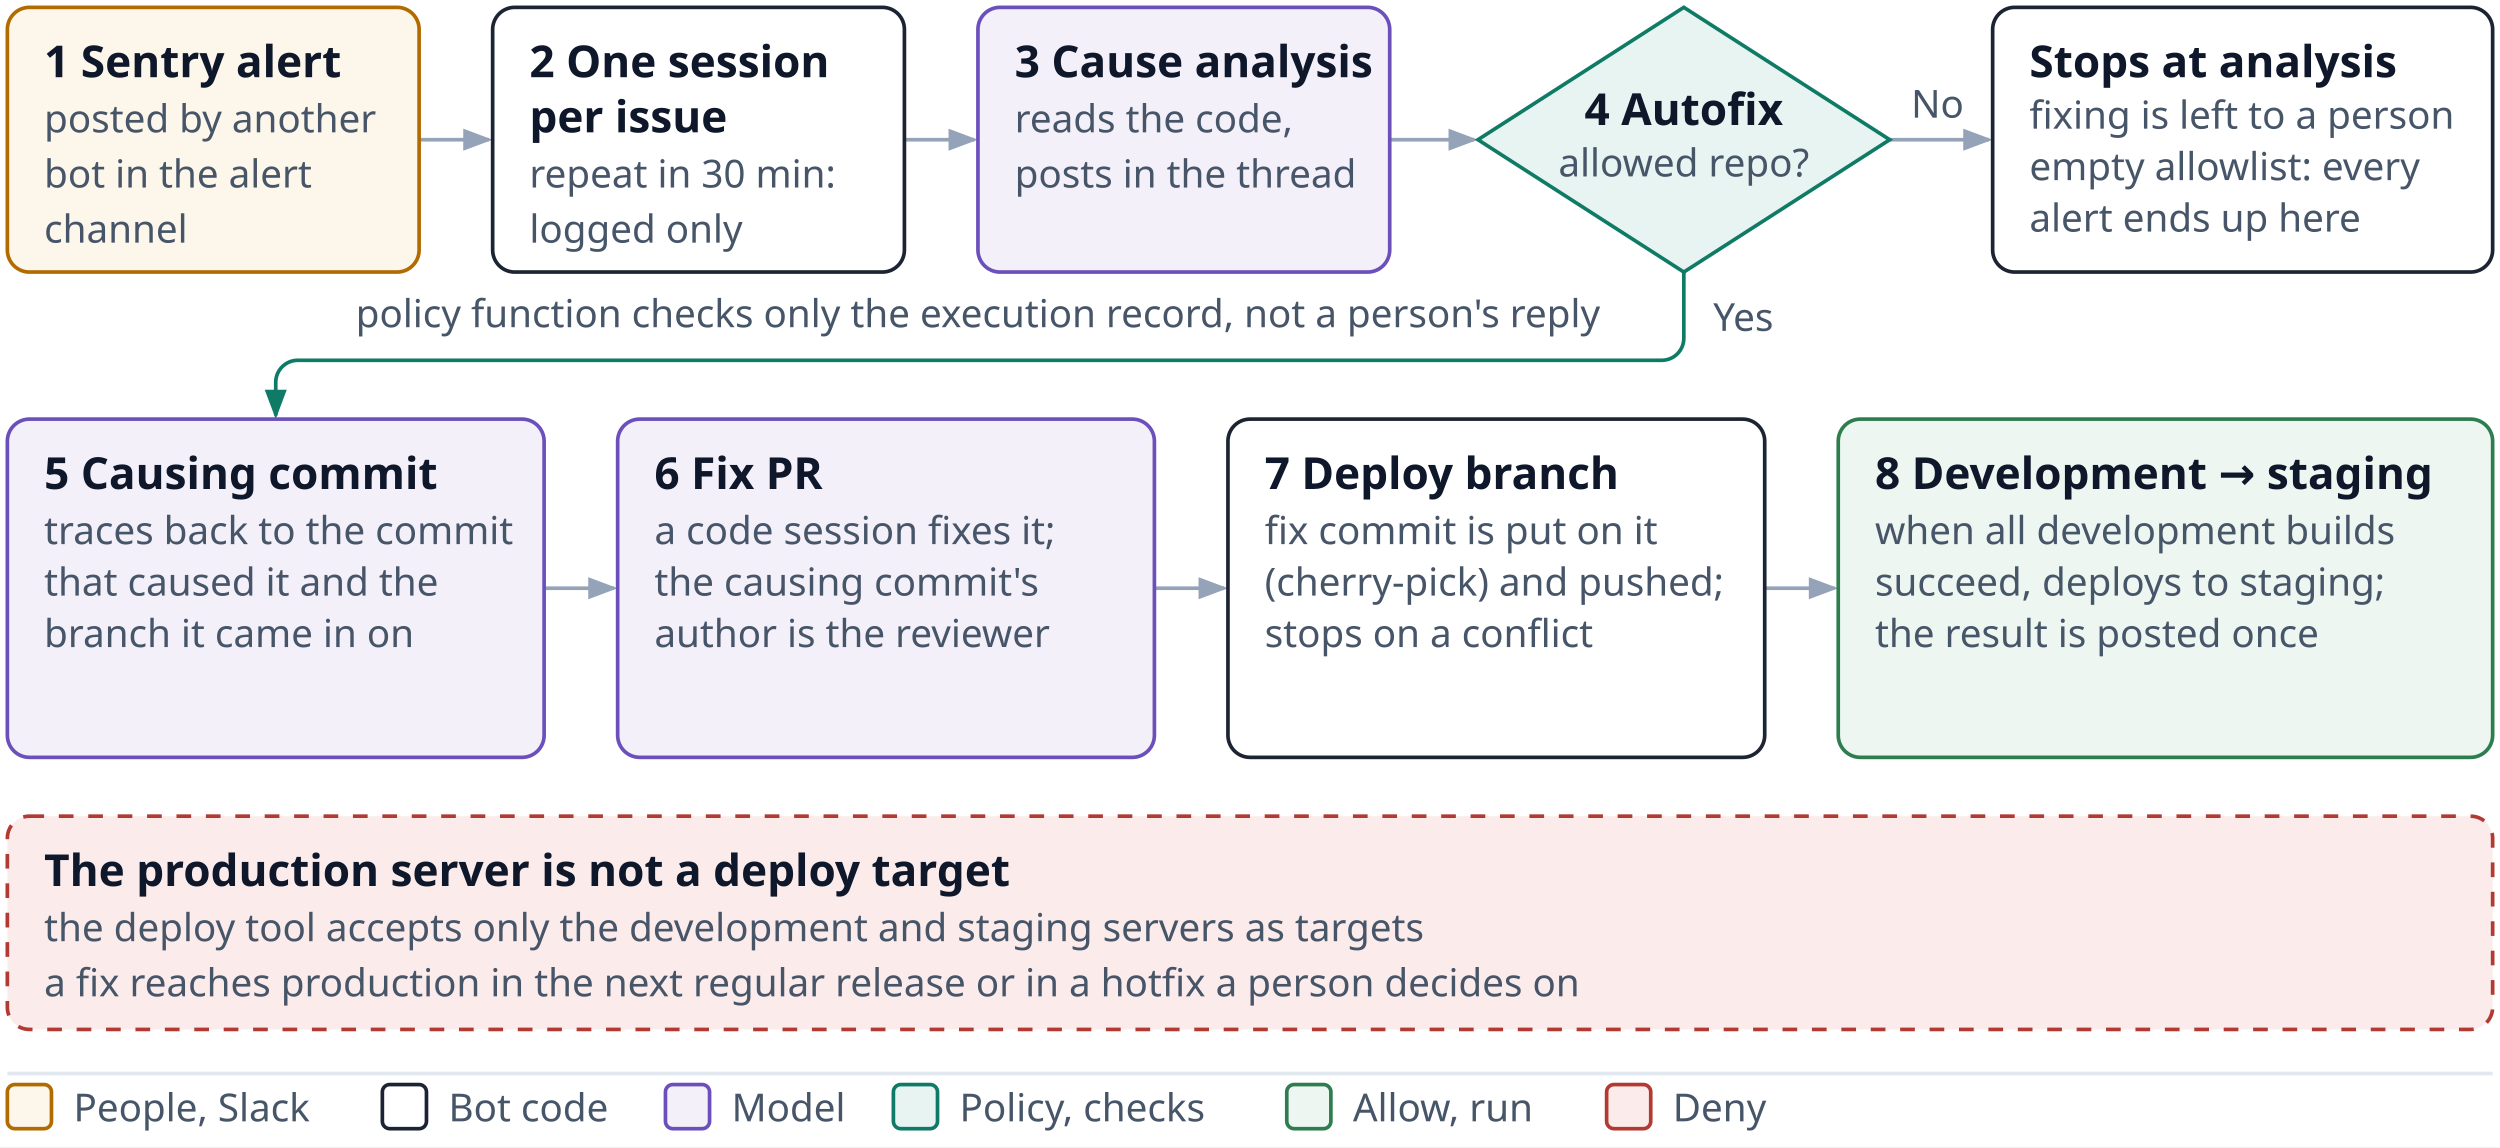
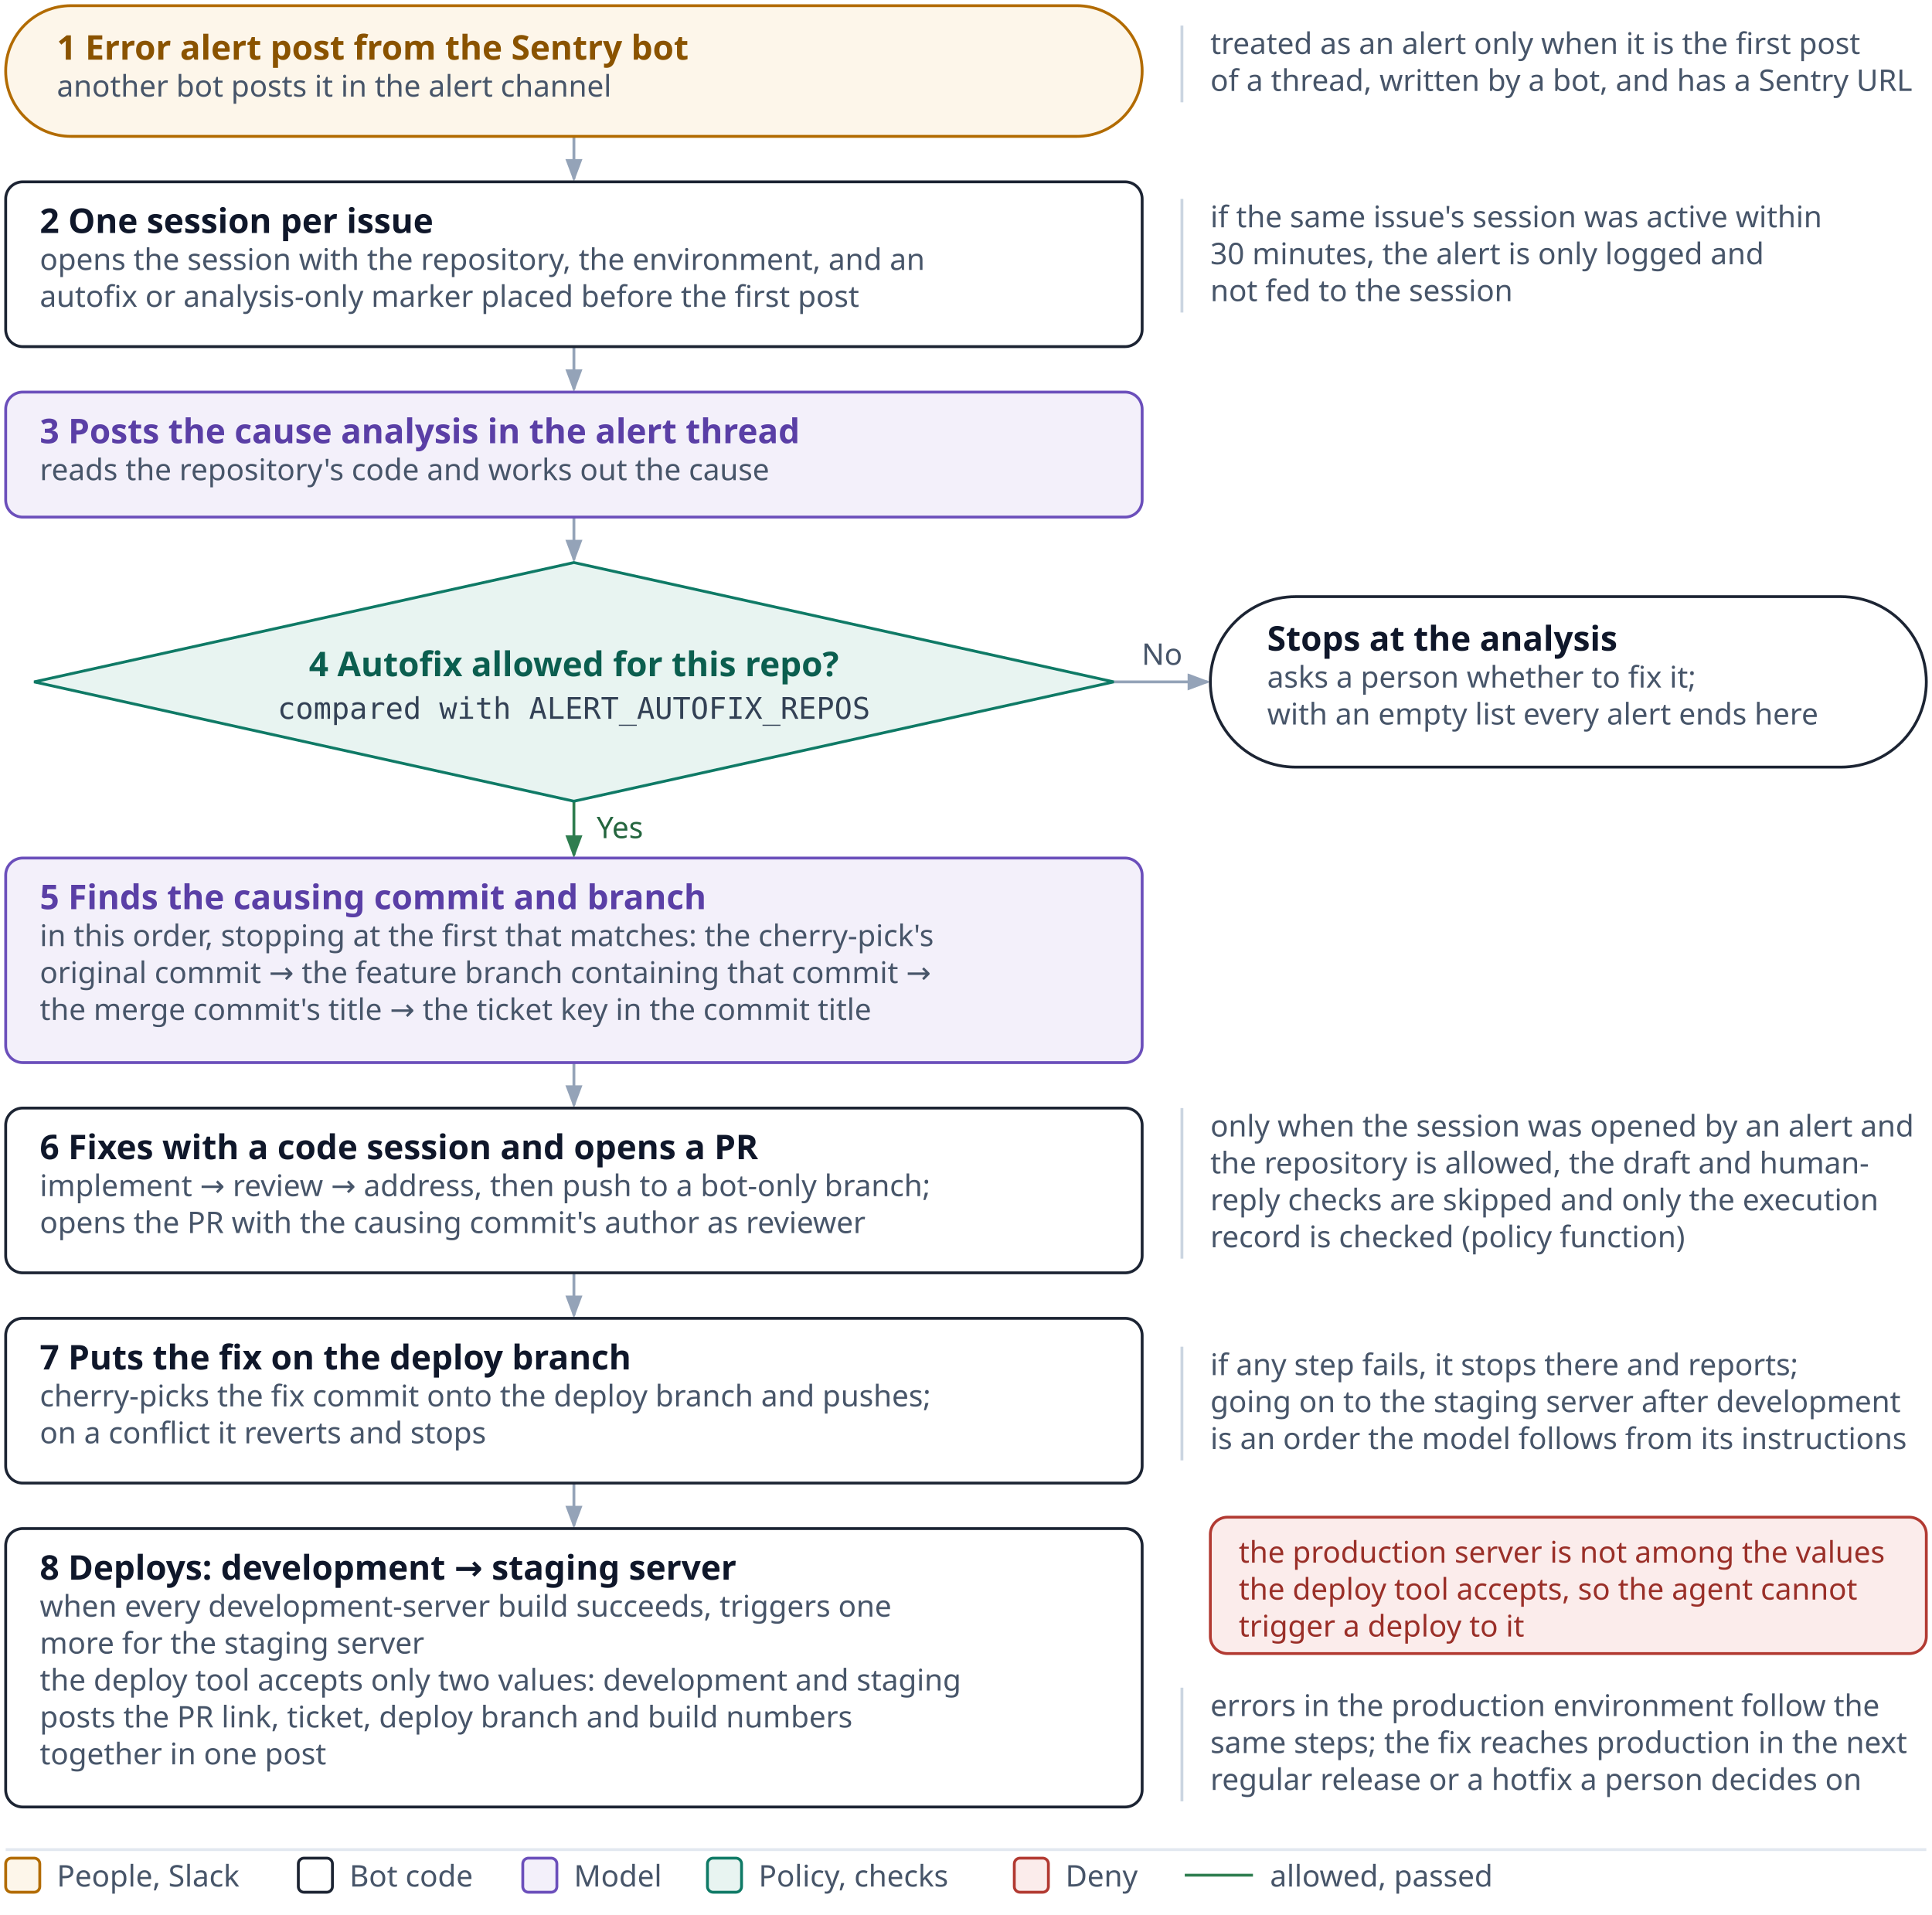
- <svg xmlns="http://www.w3.org/2000/svg" id="fig-ag-autofix" viewBox="-2 -2 680 312" width="1360" height="624" role="img" aria-labelledby="fig-ag-autofix-title fig-ag-autofix-desc">
+ <svg xmlns="http://www.w3.org/2000/svg" id="fig-ag-autofix" viewBox="-2 -2 680 674" width="1360" height="1348" role="img" aria-labelledby="fig-ag-autofix-title fig-ag-autofix-desc">
  <defs>
-     <marker id="fig-ag-autofix-ah-grey" markerWidth="8" markerHeight="6" refX="7" refY="3" orient="auto">
-       <polygon points="0 0, 8 3, 0 6" fill="#94a3b8" />
-     </marker>
    <marker id="fig-ag-autofix-ah-human" markerWidth="8" markerHeight="6" refX="7" refY="3" orient="auto">
      <polygon points="0 0, 8 3, 0 6" fill="#b26b00" />
    </marker>
+     <marker id="fig-ag-autofix-ah-model" markerWidth="8" markerHeight="6" refX="7" refY="3" orient="auto">
+       <polygon points="0 0, 8 3, 0 6" fill="#6b4fbb" />
+     </marker>
+     <marker id="fig-ag-autofix-ah-bot" markerWidth="8" markerHeight="6" refX="7" refY="3" orient="auto">
+       <polygon points="0 0, 8 3, 0 6" fill="#1c2433" />
+     </marker>
    <marker id="fig-ag-autofix-ah-policy" markerWidth="8" markerHeight="6" refX="7" refY="3" orient="auto">
      <polygon points="0 0, 8 3, 0 6" fill="#0f7a66" />
+     </marker>
+     <marker id="fig-ag-autofix-ah-ext" markerWidth="8" markerHeight="6" refX="7" refY="3" orient="auto">
+       <polygon points="0 0, 8 3, 0 6" fill="#2f5bb7" />
+     </marker>
+     <marker id="fig-ag-autofix-ah-store" markerWidth="8" markerHeight="6" refX="7" refY="3" orient="auto">
+       <polygon points="0 0, 8 3, 0 6" fill="#5b6577" />
+     </marker>
+     <marker id="fig-ag-autofix-ah-deny" markerWidth="8" markerHeight="6" refX="7" refY="3" orient="auto">
+       <polygon points="0 0, 8 3, 0 6" fill="#b23a32" />
+     </marker>
+     <marker id="fig-ag-autofix-ah-allow" markerWidth="8" markerHeight="6" refX="7" refY="3" orient="auto">
+       <polygon points="0 0, 8 3, 0 6" fill="#2e7d4f" />
+     </marker>
+     <marker id="fig-ag-autofix-ah-grey" markerWidth="8" markerHeight="6" refX="7" refY="3" orient="auto">
+       <polygon points="0 0, 8 3, 0 6" fill="#94a3b8" />
    </marker>
  </defs>
  <style>#fig-ag-autofix text{font-family:'Pretendard','Noto Emoji GT',sans-serif}
#fig-ag-autofix .hd{font-size:12px;font-weight:700;fill:#0f172a}
#fig-ag-autofix .hs{font-size:11px;font-weight:500;fill:#64748b}
#fig-ag-autofix .nm{font-size:12px;font-weight:600;fill:#0f172a}
#fig-ag-autofix .sb{font-size:11px;font-weight:400;fill:#475569}
#fig-ag-autofix .ss{font-size:10.5px;font-weight:400;fill:#475569}
- #fig-ag-autofix .mn{font-family:"SF Mono",ui-monospace,Menlo,monospace;font-size:10.5px;font-weight:400;fill:#334155}
+ #fig-ag-autofix .mn{font-family:'SF Mono',ui-monospace,Menlo,monospace;font-size:10.5px;font-weight:400;fill:#334155}
#fig-ag-autofix .lb{font-size:10.5px;font-weight:500;fill:#475569}
- #fig-ag-autofix .lg{font-size:10.5px;font-weight:500;fill:#475569}
- #fig-ag-autofix .vl{font-size:11px;font-weight:600;fill:#334155}</style>
-   <rect x="-2" y="-2" width="680" height="312" fill="#ffffff" />
-   <path d="M112,36 L131,36" fill="none" stroke="#94a3b8" stroke-width="1" marker-end="url(#fig-ag-autofix-ah-grey)" />
-   <path d="M244,36 L263,36" fill="none" stroke="#94a3b8" stroke-width="1" marker-end="url(#fig-ag-autofix-ah-grey)" />
-   <path d="M376,36 L399,36" fill="none" stroke="#94a3b8" stroke-width="1" marker-end="url(#fig-ag-autofix-ah-grey)" />
-   <path d="M512,36 L539,36" fill="none" stroke="#94a3b8" stroke-width="1" marker-end="url(#fig-ag-autofix-ah-grey)" />
-   <rect x="516" y="19" width="18" height="14" fill="#ffffff" />
-   <text class="ss" x="525" y="30" text-anchor="middle">No</text>
-   <path d="M456,72 L456,90 A6,6 0 0 1 450,96 L79,96 A6,6 0 0 0 73,102 L73,111" fill="none" stroke="#0f7a66" stroke-width="1" marker-end="url(#fig-ag-autofix-ah-policy)" />
-   <rect x="461" y="77" width="24" height="14" fill="#ffffff" />
-   <text class="ss" x="464" y="88" fill="#0b5e4f">Yes</text>
-   <rect x="84" y="76" width="360" height="14" fill="#ffffff" />
-   <text class="ss" x="264" y="87" text-anchor="middle" fill="#0b5e4f">policy function checks only the execution record, not a person's reply</text>
-   <path d="M146,158 L165,158" fill="none" stroke="#94a3b8" stroke-width="1" marker-end="url(#fig-ag-autofix-ah-grey)" />
-   <path d="M312,158 L331,158" fill="none" stroke="#94a3b8" stroke-width="1" marker-end="url(#fig-ag-autofix-ah-grey)" />
-   <path d="M478,158 L497,158" fill="none" stroke="#94a3b8" stroke-width="1" marker-end="url(#fig-ag-autofix-ah-grey)" />
-   <line x1="0" y1="290" x2="676" y2="290" stroke="#e2e8f0" stroke-width="1" />
-   <rect x="0" y="0" width="112" height="72" rx="6" fill="#fdf6ea" stroke="#b26b00" stroke-width="1" />
-   <text class="nm" x="10" y="19" fill="#8a5300">1 Sentry alert</text>
-   <text class="ss" x="10" y="34">posted by another</text>
-   <text class="ss" x="10" y="49">bot in the alert</text>
-   <text class="ss" x="10" y="64">channel</text>
-   <rect x="132" y="0" width="112" height="72" rx="6" fill="#ffffff" stroke="#1c2433" stroke-width="1" />
-   <text class="nm" x="142" y="19" fill="#0f172a">2 One session</text>
-   <text class="nm" x="142" y="34" fill="#0f172a">per issue</text>
-   <text class="ss" x="142" y="49">repeat in 30 min:</text>
-   <text class="ss" x="142" y="64">logged only</text>
-   <rect x="264" y="0" width="112" height="72" rx="6" fill="#f3f0fa" stroke="#6b4fbb" stroke-width="1" />
-   <text class="nm" x="274" y="19" fill="#5a3fa6">3 Cause analysis</text>
-   <text class="ss" x="274" y="34">reads the code,</text>
-   <text class="ss" x="274" y="49">posts in the thread</text>
-   <path d="M456,0 L512,36 L456,72 L400,36 Z" fill="#e8f4f1" stroke="#0f7a66" stroke-width="1" />
-   <text class="nm" x="456" y="32" text-anchor="middle" fill="#0b5e4f">4 Autofix</text>
-   <text class="ss" x="456" y="46" text-anchor="middle">allowed repo?</text>
-   <rect x="540" y="0" width="136" height="72" rx="6" fill="#ffffff" stroke="#1c2433" stroke-width="1" />
-   <text class="nm" x="550" y="19" fill="#0f172a">Stops at analysis</text>
-   <text class="ss" x="550" y="33">fixing is left to a person</text>
-   <text class="ss" x="550" y="47">empty allowlist: every</text>
-   <text class="ss" x="550" y="61">alert ends up here</text>
-   <rect x="0" y="112" width="146" height="92" rx="6" fill="#f3f0fa" stroke="#6b4fbb" stroke-width="1" />
-   <text class="nm" x="10" y="131" fill="#5a3fa6">5 Causing commit</text>
-   <text class="ss" x="10" y="146">traces back to the commit</text>
-   <text class="ss" x="10" y="160">that caused it and the</text>
-   <text class="ss" x="10" y="174">branch it came in on</text>
-   <rect x="166" y="112" width="146" height="92" rx="6" fill="#f3f0fa" stroke="#6b4fbb" stroke-width="1" />
-   <text class="nm" x="176" y="131" fill="#5a3fa6">6 Fix PR</text>
-   <text class="ss" x="176" y="146">a code session fixes it;</text>
-   <text class="ss" x="176" y="160">the causing commit's</text>
-   <text class="ss" x="176" y="174">author is the reviewer</text>
-   <rect x="332" y="112" width="146" height="92" rx="6" fill="#ffffff" stroke="#1c2433" stroke-width="1" />
-   <text class="nm" x="342" y="131" fill="#0f172a">7 Deploy branch</text>
-   <text class="ss" x="342" y="146">fix commit is put on it</text>
-   <text class="ss" x="342" y="160">(cherry-pick) and pushed;</text>
-   <text class="ss" x="342" y="174">stops on a conflict</text>
-   <rect x="498" y="112" width="178" height="92" rx="6" fill="#edf6f0" stroke="#2e7d4f" stroke-width="1" />
-   <text class="nm" x="508" y="131" fill="#25663f">8 Development → staging</text>
-   <text class="ss" x="508" y="146">when all development builds</text>
-   <text class="ss" x="508" y="160">succeed, deploys to staging;</text>
-   <text class="ss" x="508" y="174">the result is posted once</text>
-   <rect x="0" y="220" width="676" height="58" rx="6" fill="#fbeceb" stroke="#b23a32" stroke-width="1" stroke-dasharray="4 4" />
-   <text class="nm" x="10" y="239" fill="#9a2f28">The production server is not a deploy target</text>
-   <text class="ss" x="10" y="254">the deploy tool accepts only the development and staging servers as targets</text>
-   <text class="ss" x="10" y="269">a fix reaches production in the next regular release or in a hotfix a person decides on</text>
-   <rect x="0" y="293" width="12" height="12" rx="2" fill="#fdf6ea" stroke="#b26b00" stroke-width="1" />
-   <text class="lg" x="18" y="303">People, Slack</text>
-   <rect x="102" y="293" width="12" height="12" rx="2" fill="#ffffff" stroke="#1c2433" stroke-width="1" />
-   <text class="lg" x="120" y="303">Bot code</text>
-   <rect x="179" y="293" width="12" height="12" rx="2" fill="#f3f0fa" stroke="#6b4fbb" stroke-width="1" />
-   <text class="lg" x="197" y="303">Model</text>
-   <rect x="241" y="293" width="12" height="12" rx="2" fill="#e8f4f1" stroke="#0f7a66" stroke-width="1" />
-   <text class="lg" x="259" y="303">Policy, checks</text>
-   <rect x="348" y="293" width="12" height="12" rx="2" fill="#edf6f0" stroke="#2e7d4f" stroke-width="1" />
-   <text class="lg" x="366" y="303">Allow, run</text>
-   <rect x="435" y="293" width="12" height="12" rx="2" fill="#fbeceb" stroke="#b23a32" stroke-width="1" />
-   <text class="lg" x="453" y="303">Deny</text>
+ #fig-ag-autofix .lg{font-size:10.5px;font-weight:500;fill:#475569}</style>
+   <rect x="-2" y="-2" width="680" height="674" fill="#ffffff" />
+   <line x1="414" y1="7" x2="414" y2="34" stroke="#cbd5e1" stroke-width="1" />
+   <path d="M200,46 L200,61" fill="none" stroke="#94a3b8" stroke-width="1" marker-end="url(#fig-ag-autofix-ah-grey)" />
+   <line x1="414" y1="68" x2="414" y2="108" stroke="#cbd5e1" stroke-width="1" />
+   <path d="M200,120 L200,135" fill="none" stroke="#94a3b8" stroke-width="1" marker-end="url(#fig-ag-autofix-ah-grey)" />
+   <path d="M200,180 L200,195" fill="none" stroke="#94a3b8" stroke-width="1" marker-end="url(#fig-ag-autofix-ah-grey)" />
+   <path d="M390,238 L423,238" fill="none" stroke="#94a3b8" stroke-width="1" marker-end="url(#fig-ag-autofix-ah-grey)" />
+   <rect x="398" y="221" width="19" height="14" fill="#ffffff" />
+   <text class="ss" x="407" y="232" text-anchor="middle">No</text>
+   <path d="M200,280 L200,299" fill="none" stroke="#2e7d4f" stroke-width="1" marker-end="url(#fig-ag-autofix-ah-allow)" />
+   <rect x="205" y="282" width="25" height="14" fill="#ffffff" />
+   <text class="ss" x="208" y="293" style="fill:#25663f">Yes</text>
+   <path d="M200,372 L200,387" fill="none" stroke="#94a3b8" stroke-width="1" marker-end="url(#fig-ag-autofix-ah-grey)" />
+   <line x1="414" y1="388" x2="414" y2="441" stroke="#cbd5e1" stroke-width="1" />
+   <path d="M200,446 L200,461" fill="none" stroke="#94a3b8" stroke-width="1" marker-end="url(#fig-ag-autofix-ah-grey)" />
+   <path d="M200,520 L200,535" fill="none" stroke="#94a3b8" stroke-width="1" marker-end="url(#fig-ag-autofix-ah-grey)" />
+   <line x1="414" y1="472" x2="414" y2="512" stroke="#cbd5e1" stroke-width="1" />
+   <line x1="414" y1="592" x2="414" y2="632" stroke="#cbd5e1" stroke-width="1" />
+   <line x1="0" y1="649" x2="676" y2="649" stroke="#e2e8f0" stroke-width="1" />
+   <rect x="0" y="0" width="400" height="46" rx="23" fill="#fdf6ea" stroke="#b26b00" stroke-width="1" />
+   <text class="nm" x="18" y="19" style="fill:#8a5300">1 Error alert post from the Sentry bot</text>
+   <text class="ss" x="18" y="32">another bot posts it in the alert channel</text>
+   <text class="ss" x="424" y="17">treated as an alert only when it is the first post</text>
+   <text class="ss" x="424" y="30">of a thread, written by a bot, and has a Sentry URL</text>
+   <rect x="0" y="62" width="400" height="58" rx="6" fill="#ffffff" stroke="#1c2433" stroke-width="1" />
+   <text class="nm" x="12" y="80">2 One session per issue</text>
+   <text class="ss" x="12" y="93">opens the session with the repository, the environment, and an</text>
+   <text class="ss" x="12" y="106">autofix or analysis-only marker placed before the first post</text>
+   <text class="ss" x="424" y="78">if the same issue's session was active within</text>
+   <text class="ss" x="424" y="91">30 minutes, the alert is only logged and</text>
+   <text class="ss" x="424" y="104">not fed to the session</text>
+   <rect x="0" y="136" width="400" height="44" rx="6" fill="#f3f0fa" stroke="#6b4fbb" stroke-width="1" />
+   <text class="nm" x="12" y="154" style="fill:#5a3fa6">3 Posts the cause analysis in the alert thread</text>
+   <text class="ss" x="12" y="167">reads the repository's code and works out the cause</text>
+   <path d="M200,196 L390,238 L200,280 L10,238 Z" fill="#e8f4f1" stroke="#0f7a66" stroke-width="1" />
+   <text class="nm" x="200" y="236" text-anchor="middle" style="fill:#0b5e4f">4 Autofix allowed for this repo?</text>
+   <text class="mn" x="200" y="251" text-anchor="middle">compared with ALERT_AUTOFIX_REPOS</text>
+   <rect x="424" y="208" width="252" height="60" rx="30" fill="#ffffff" stroke="#1c2433" stroke-width="1" />
+   <text class="nm" x="444" y="227">Stops at the analysis</text>
+   <text class="ss" x="444" y="240">asks a person whether to fix it;</text>
+   <text class="ss" x="444" y="253">with an empty list every alert ends here</text>
+   <rect x="0" y="300" width="400" height="72" rx="6" fill="#f3f0fa" stroke="#6b4fbb" stroke-width="1" />
+   <text class="nm" x="12" y="318" style="fill:#5a3fa6">5 Finds the causing commit and branch</text>
+   <text class="ss" x="12" y="331">in this order, stopping at the first that matches: the cherry-pick's</text>
+   <text class="ss" x="12" y="344">original commit → the feature branch containing that commit →</text>
+   <text class="ss" x="12" y="357">the merge commit's title → the ticket key in the commit title</text>
+   <rect x="0" y="388" width="400" height="58" rx="6" fill="#ffffff" stroke="#1c2433" stroke-width="1" />
+   <text class="nm" x="12" y="406">6 Fixes with a code session and opens a PR</text>
+   <text class="ss" x="12" y="419">implement → review → address, then push to a bot-only branch;</text>
+   <text class="ss" x="12" y="432">opens the PR with the causing commit's author as reviewer</text>
+   <text class="ss" x="424" y="398">only when the session was opened by an alert and</text>
+   <text class="ss" x="424" y="411">the repository is allowed, the draft and human-</text>
+   <text class="ss" x="424" y="424">reply checks are skipped and only the execution</text>
+   <text class="ss" x="424" y="437">record is checked (policy function)</text>
+   <rect x="0" y="462" width="400" height="58" rx="6" fill="#ffffff" stroke="#1c2433" stroke-width="1" />
+   <text class="nm" x="12" y="480">7 Puts the fix on the deploy branch</text>
+   <text class="ss" x="12" y="493">cherry-picks the fix commit onto the deploy branch and pushes;</text>
+   <text class="ss" x="12" y="506">on a conflict it reverts and stops</text>
+   <rect x="0" y="536" width="400" height="98" rx="6" fill="#ffffff" stroke="#1c2433" stroke-width="1" />
+   <text class="nm" x="12" y="554">8 Deploys: development → staging server</text>
+   <text class="ss" x="12" y="567">when every development-server build succeeds, triggers one</text>
+   <text class="ss" x="12" y="580">more for the staging server</text>
+   <text class="ss" x="12" y="593">the deploy tool accepts only two values: development and staging</text>
+   <text class="ss" x="12" y="606">posts the PR link, ticket, deploy branch and build numbers</text>
+   <text class="ss" x="12" y="619">together in one post</text>
+   <text class="ss" x="424" y="482">if any step fails, it stops there and reports;</text>
+   <text class="ss" x="424" y="495">going on to the staging server after development</text>
+   <text class="ss" x="424" y="508">is an order the model follows from its instructions</text>
+   <rect x="424" y="532" width="252" height="48" rx="6" fill="#fbeceb" stroke="#b23a32" stroke-width="1" />
+   <text class="ss" x="434" y="548" style="fill:#9a2f28">the production server is not among the values</text>
+   <text class="ss" x="434" y="561" style="fill:#9a2f28">the deploy tool accepts, so the agent cannot</text>
+   <text class="ss" x="434" y="574" style="fill:#9a2f28">trigger a deploy to it</text>
+   <text class="ss" x="424" y="602">errors in the production environment follow the</text>
+   <text class="ss" x="424" y="615">same steps; the fix reaches production in the next</text>
+   <text class="ss" x="424" y="628">regular release or a hotfix a person decides on</text>
+   <rect x="0" y="652" width="12" height="12" rx="2" fill="#fdf6ea" stroke="#b26b00" stroke-width="1" />
+   <text class="lg" x="18" y="662">People, Slack</text>
+   <rect x="103" y="652" width="12" height="12" rx="2" fill="#ffffff" stroke="#1c2433" stroke-width="1" />
+   <text class="lg" x="121" y="662">Bot code</text>
+   <rect x="182" y="652" width="12" height="12" rx="2" fill="#f3f0fa" stroke="#6b4fbb" stroke-width="1" />
+   <text class="lg" x="200" y="662">Model</text>
+   <rect x="247" y="652" width="12" height="12" rx="2" fill="#e8f4f1" stroke="#0f7a66" stroke-width="1" />
+   <text class="lg" x="265" y="662">Policy, checks</text>
+   <rect x="355" y="652" width="12" height="12" rx="2" fill="#fbeceb" stroke="#b23a32" stroke-width="1" />
+   <text class="lg" x="373" y="662">Deny</text>
+   <line x1="415" y1="658" x2="439" y2="658" stroke="#2e7d4f" stroke-width="1" />
+   <text class="lg" x="445" y="662">allowed, passed</text>
</svg>
